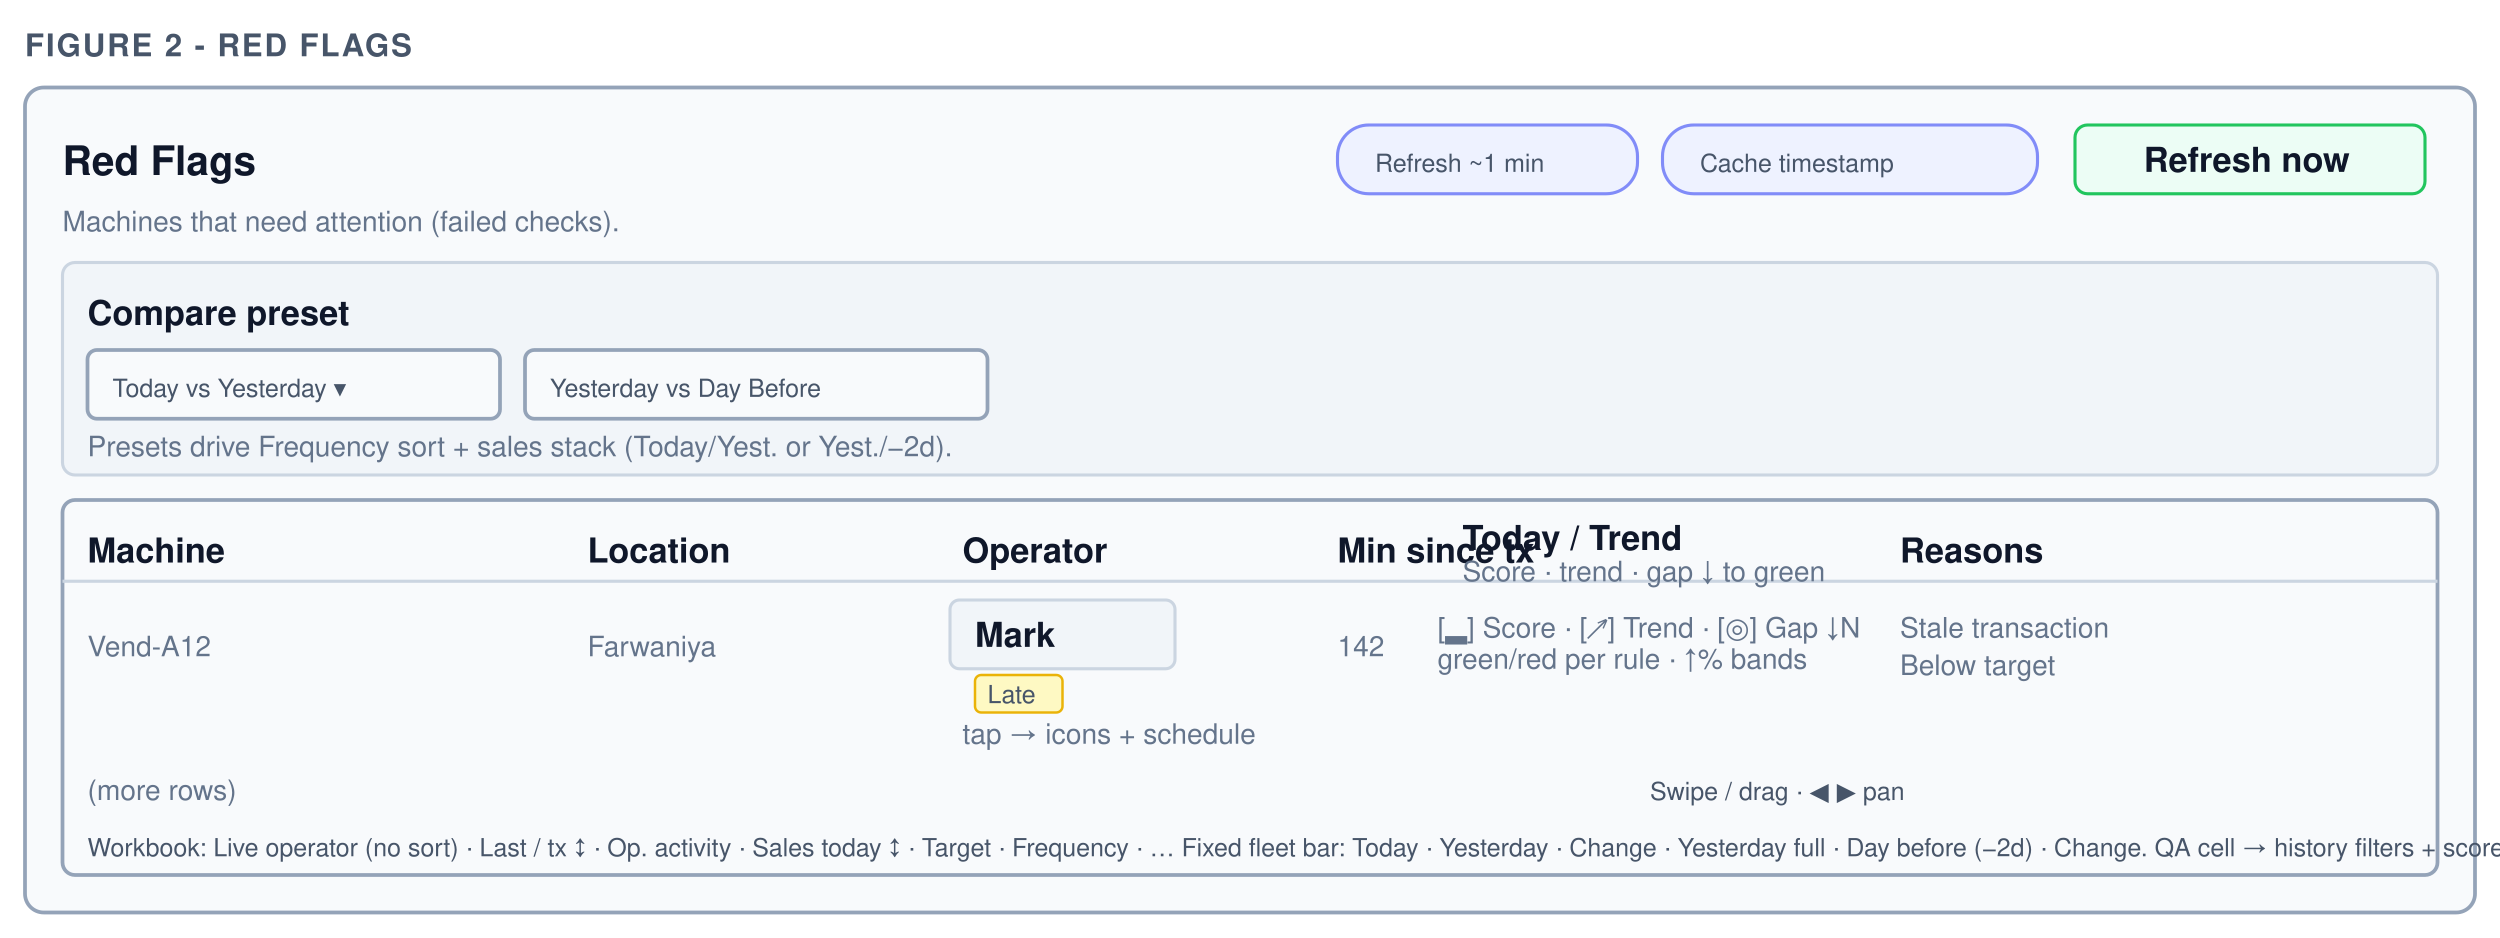
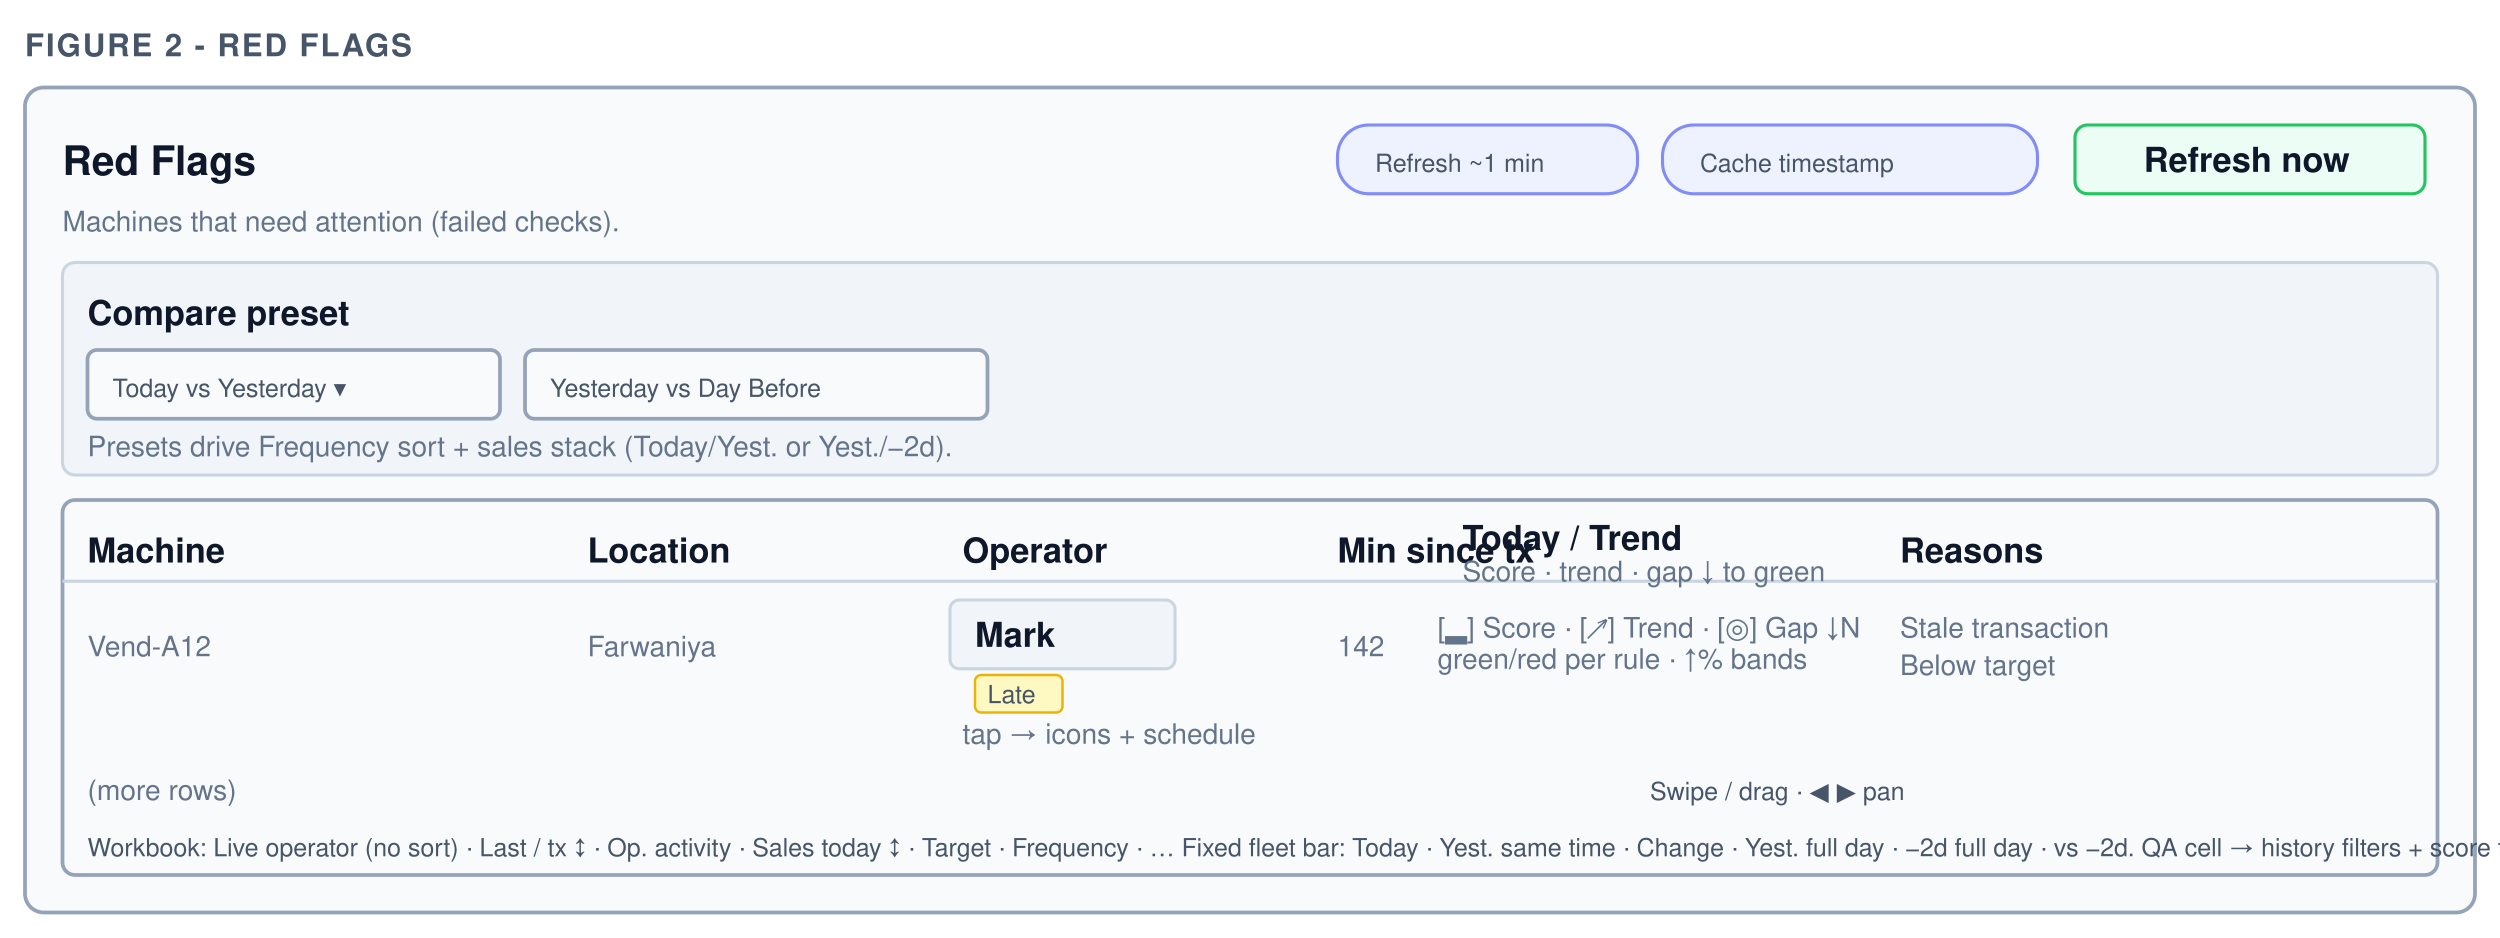
<svg xmlns="http://www.w3.org/2000/svg" width="800" height="300" viewBox="0 0 800 300" font-family="Segoe UI, Helvetica, Arial, sans-serif">
  <defs>
    <style>
      .box { fill: #f8fafc; stroke: #94a3b8; stroke-width: 1.2; }
      .boxMuted { fill: #f1f5f9; stroke: #cbd5e1; stroke-width: 1; }
      .label { fill: #0f172a; font-size: 11px; font-weight: 600; }
      .hint { fill: #64748b; font-size: 9px; }
      .title { fill: #0f172a; font-size: 13px; font-weight: 700; }
      .cap { fill: #475569; font-size: 10px; font-weight: 600; letter-spacing: 0.06em; }
      .pill { fill: #eef2ff; stroke: #818cf8; stroke-width: 1; }
      .btn { fill: #ecfdf5; stroke: #22c55e; stroke-width: 1; }
      .tiny { fill: #475569; font-size: 8px; }
    </style>
  </defs>
  <text x="8" y="18" class="cap">FIGURE 2 - RED FLAGS</text>
  <g transform="translate(8, 28)">
    <rect class="box" x="0" y="0" width="784" height="264" rx="6" />
    <text x="12" y="28" class="title">Red Flags</text>
    <text x="12" y="46" class="hint" font-size="8px">Machines that need attention (failed checks).</text>
    <rect class="pill" x="420" y="12" width="96" height="22" rx="10" />
    <text x="432" y="27" class="tiny">Refresh ~1 min</text>
    <rect class="pill" x="524" y="12" width="120" height="22" rx="10" />
    <text x="536" y="27" class="tiny">Cache timestamp</text>
    <rect class="btn" x="656" y="12" width="112" height="22" rx="4" />
    <text x="678" y="27" class="label" font-size="8px">Refresh now</text>
    <rect class="boxMuted" x="12" y="56" width="760" height="68" rx="4" />
    <text x="20" y="76" class="label" font-size="9px">Compare preset</text>
    <rect class="box" x="20" y="84" width="132" height="22" rx="3" />
    <text x="28" y="99" class="tiny">Today vs Yesterday ▾</text>
    <rect class="box" x="160" y="84" width="148" height="22" rx="3" />
    <text x="168" y="99" class="tiny">Yesterday vs Day Before</text>
    <text x="20" y="118" class="hint" font-size="8px">Presets drive Frequency sort + sales stack (Today/Yest. or Yest./−2d).</text>
    <rect class="box" x="12" y="132" width="760" height="120" rx="4" />
    <line x1="12" y1="158" x2="772" y2="158" stroke="#cbd5e1" />
    <text x="20" y="152" class="label" font-size="8px">Machine</text>
    <text x="180" y="152" class="label" font-size="8px">Location</text>
    <text x="300" y="152" class="label" font-size="8px">Operator</text>
    <text x="420" y="152" class="label" font-size="8px">Min since tx</text>
    <text x="460" y="148" class="label" font-size="7px">Today / Trend</text>
    <text x="460" y="158" class="hint" font-size="6px">Score · trend · gap ↓ to green</text>
    <text x="600" y="152" class="label" font-size="8px">Reasons</text>
    <text x="20" y="182" class="hint" font-size="8px">Vend-A12</text>
    <text x="180" y="182" class="hint" font-size="8px">Farwaniya</text>
    <rect class="boxMuted" x="296" y="164" width="72" height="22" rx="3" />
    <text x="304" y="179" class="label" font-size="8px">Mark</text>
    <rect x="304" y="188" width="28" height="12" rx="2" fill="#fef9c3" stroke="#eab308" stroke-width="0.8" />
    <text x="308" y="197" class="tiny" font-size="6px">Late</text>
    <text x="300" y="210" class="hint" font-size="6px">tap → icons + schedule</text>
    <text x="420" y="182" class="hint" font-size="8px">142</text>
    <text x="452" y="176" class="hint" font-size="6px">[▂] Score · [↗] Trend · [◎] Gap ↓N</text>
    <text x="452" y="186" class="hint" font-size="6px">green/red per rule · ↑% bands</text>
    <text x="600" y="176" class="hint" font-size="7px">Stale transaction</text>
    <text x="600" y="188" class="hint" font-size="7px">Below target</text>
    <text x="20" y="228" class="hint" font-size="8px">(more rows)</text>
    <text x="520" y="228" class="tiny">Swipe / drag · ◀ ▶ pan</text>
-     <text x="20" y="246" class="tiny">Workbook: Live operator (no sort) · Last / tx ↕ · Op. activity · Sales today ↕ · Target · Frequency · … Fixed fleet bar: Today · Yesterday · Change · Yesterday full · Day before (−2d) · Change. QA cell → history filters + score trend + PDF.</text>
+     <text x="20" y="246" class="tiny">Workbook: Live operator (no sort) · Last / tx ↕ · Op. activity · Sales today ↕ · Target · Frequency · … Fixed fleet bar: Today · Yest. same time · Change · Yest. full day · −2d full day · vs −2d. QA cell → history filters + score trend + PDF.</text>
  </g>
</svg>
